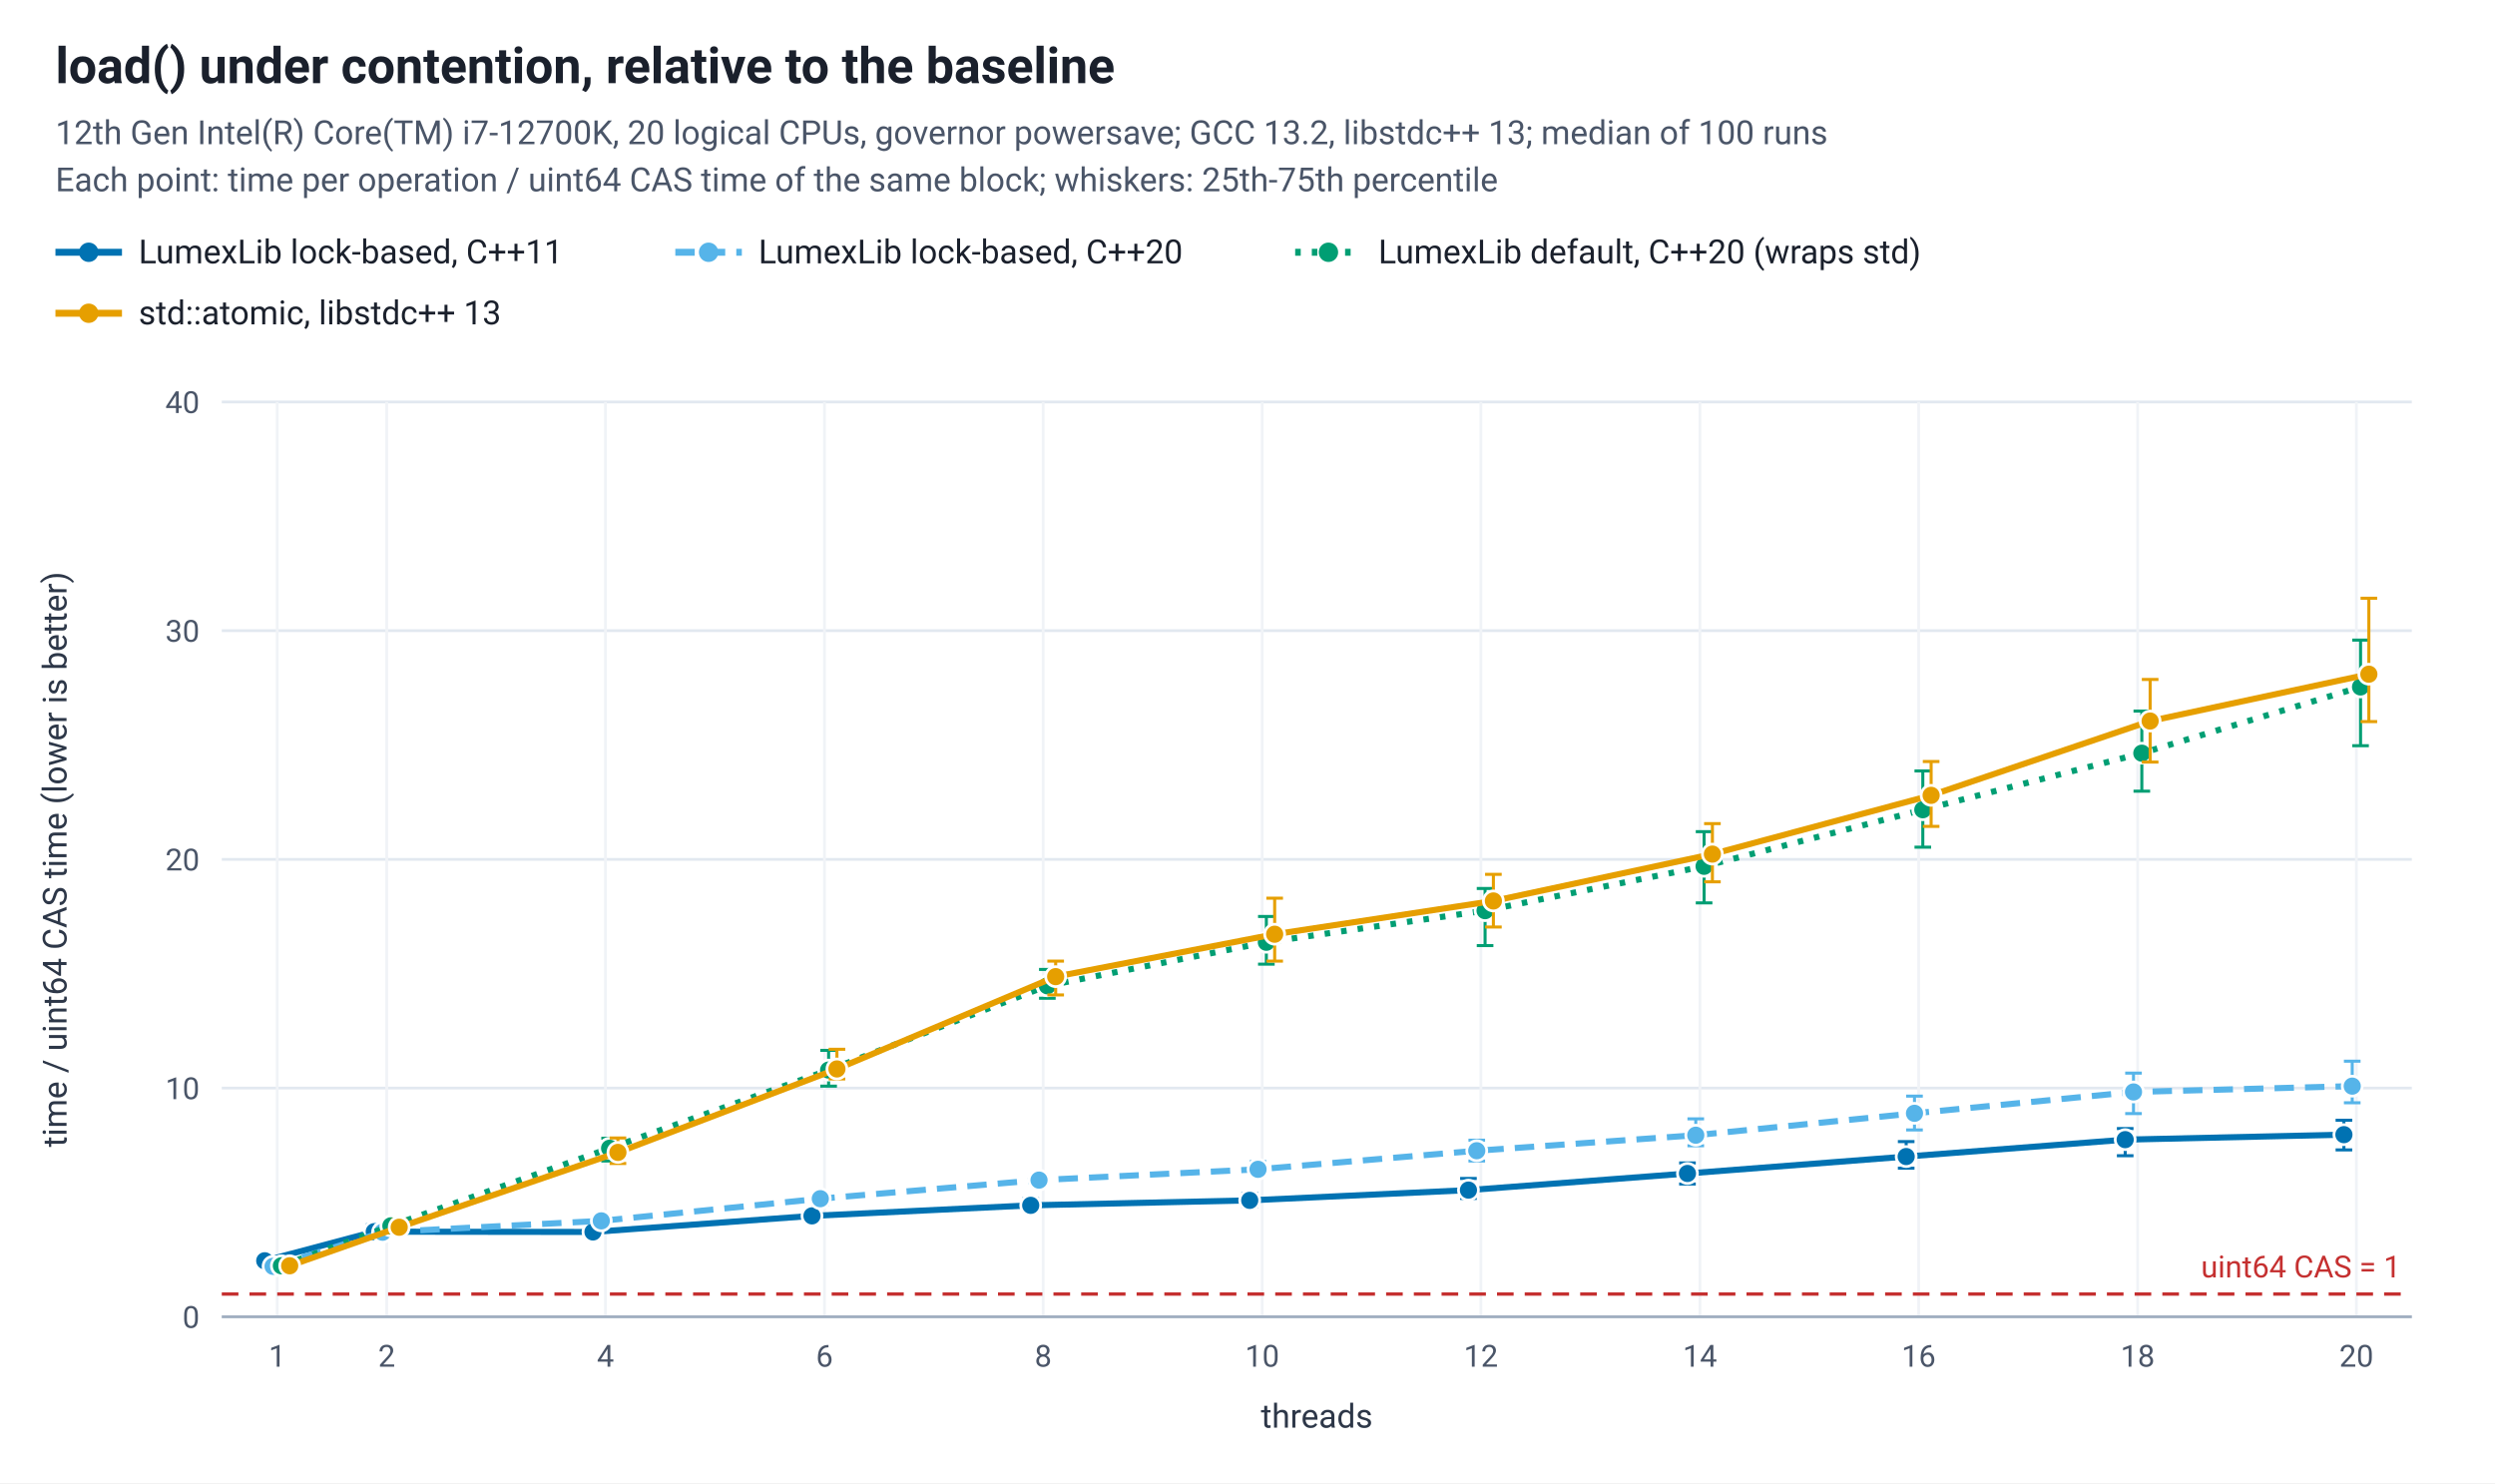
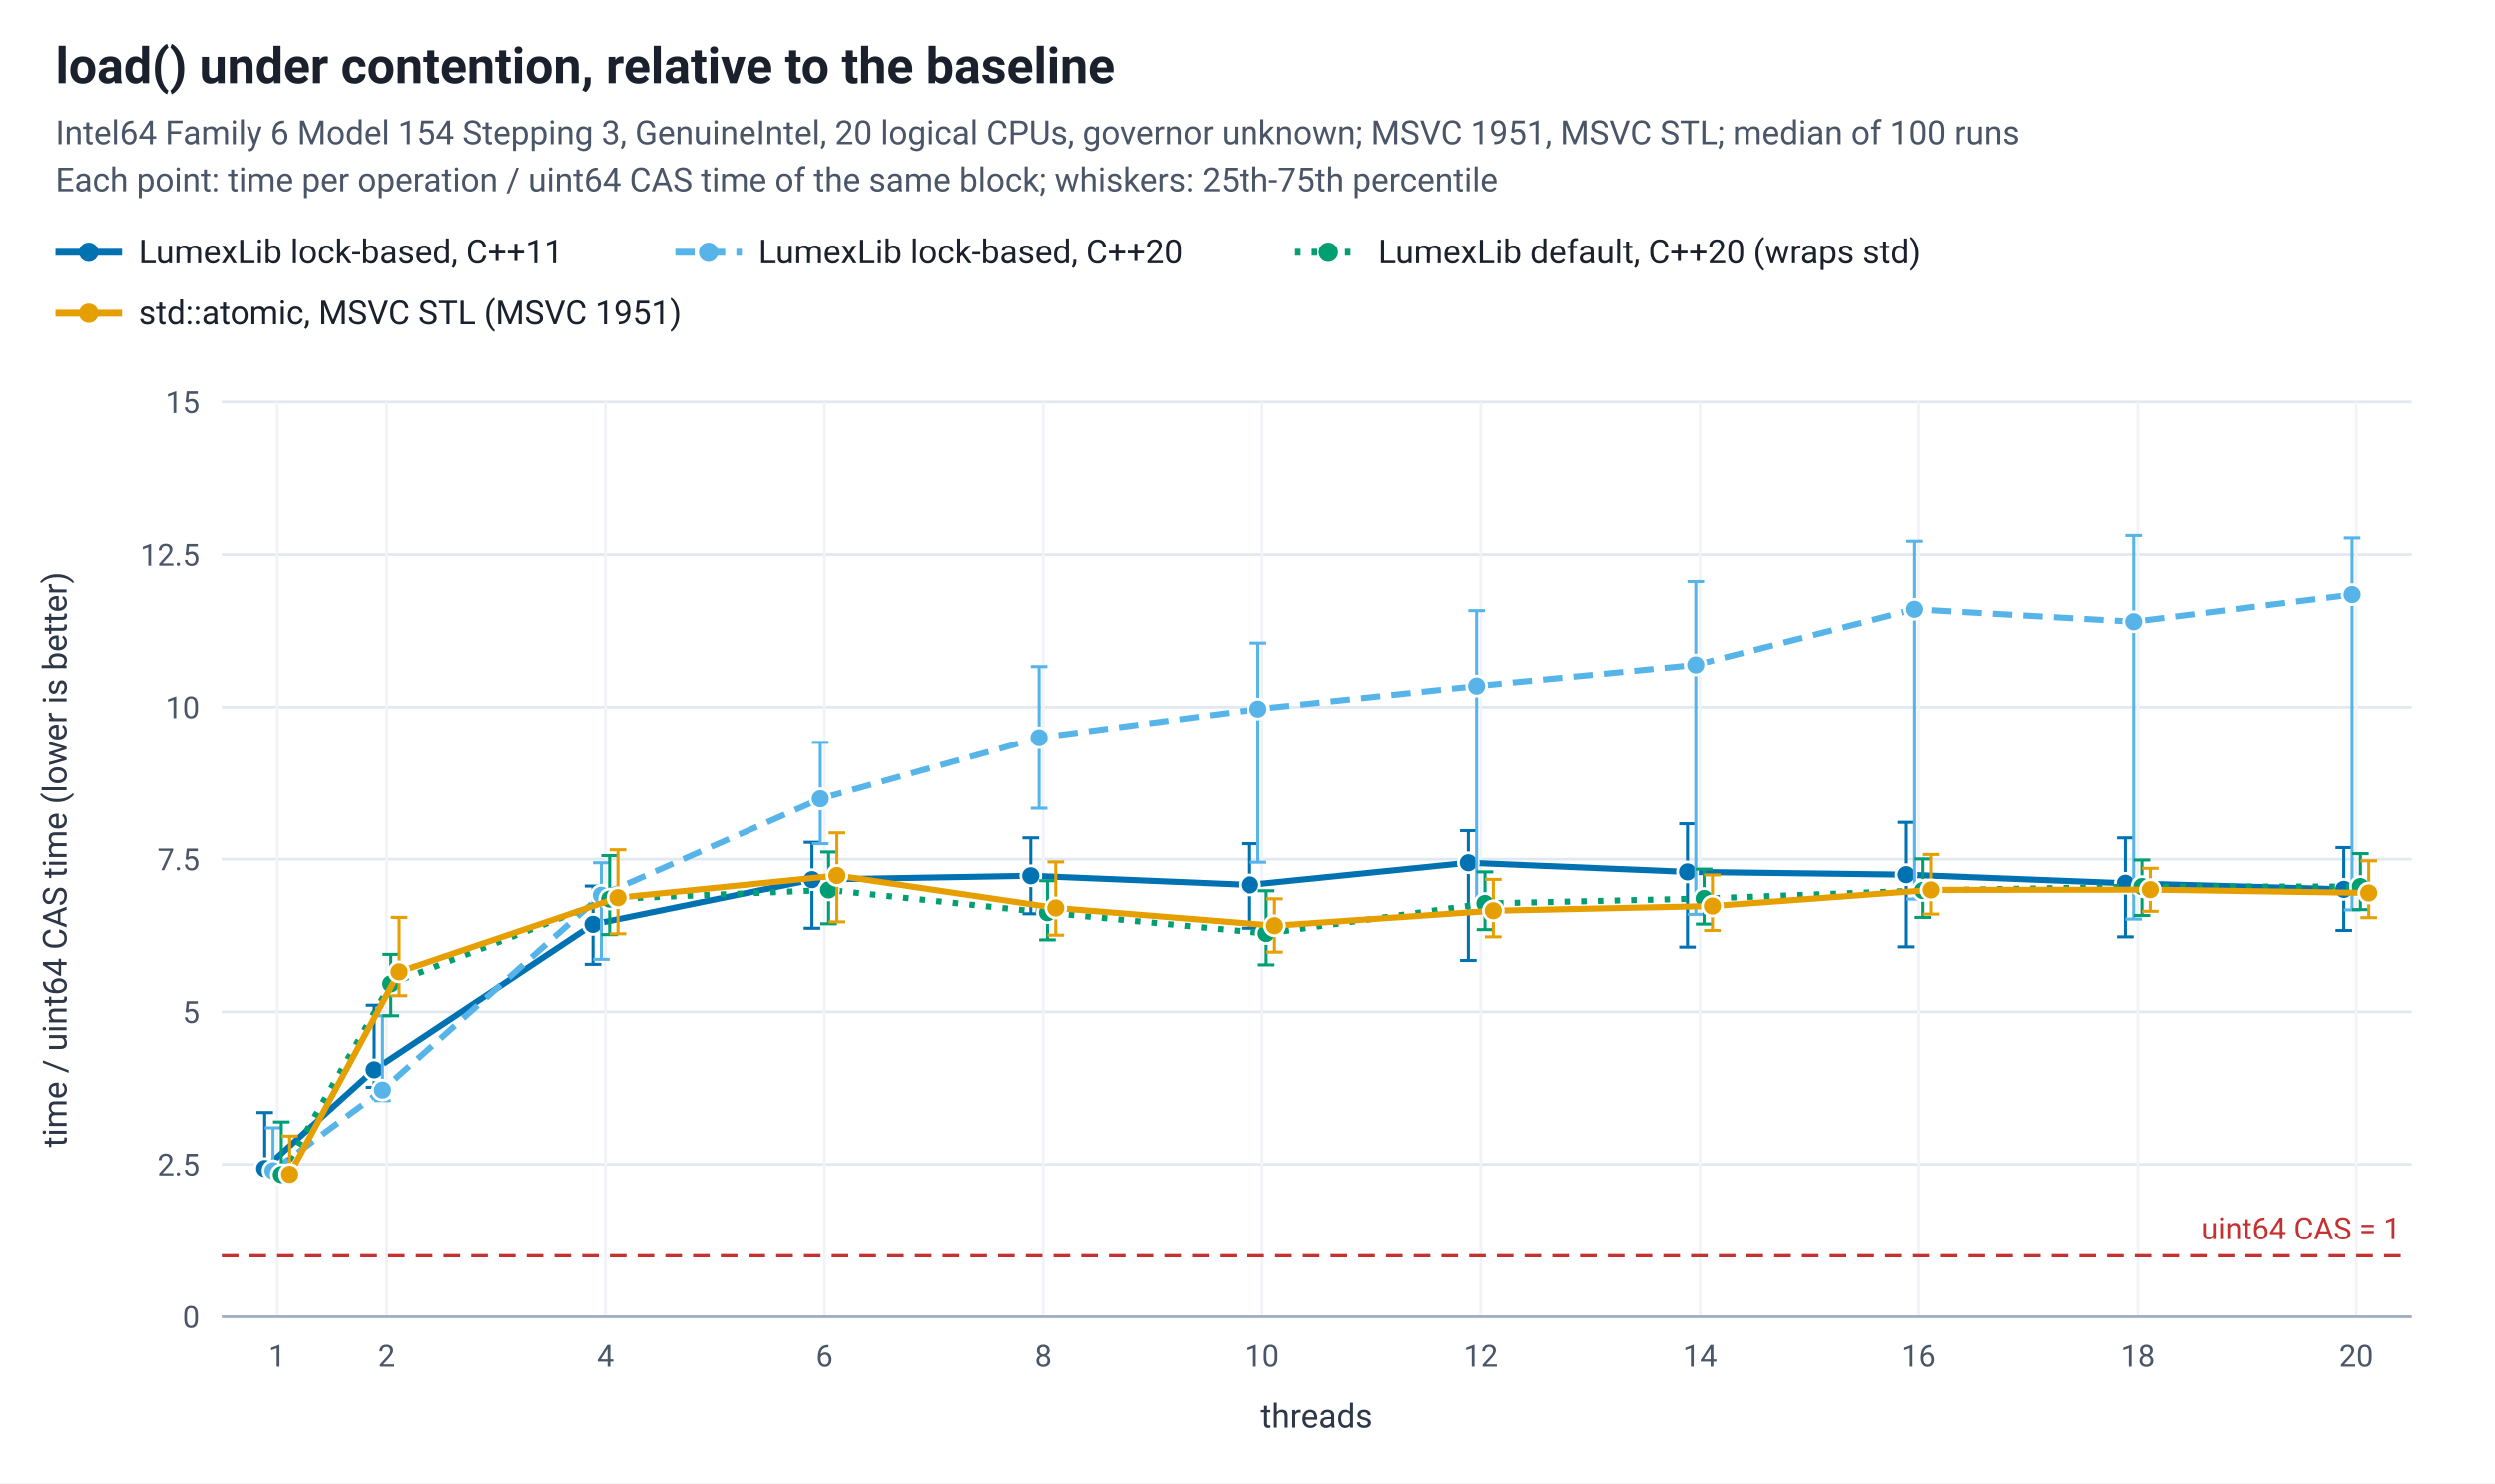
<svg xmlns="http://www.w3.org/2000/svg" viewBox="0 0 900 535" width="900" height="535" font-family="system-ui, -apple-system, 'Segoe UI', Roboto, 'Helvetica Neue', Arial, sans-serif" text-rendering="geometricPrecision" shape-rendering="geometricPrecision">
  <rect width="100%" height="100%" fill="#ffffff" />
  <text x="20.0" y="30.0" font-size="18" text-anchor="start" font-weight="600" fill="#1a202c">load() under contention, relative to the baseline</text>
-   <text x="20.0" y="52.0" font-size="12" text-anchor="start" font-weight="normal" fill="#4a5568">12th Gen Intel(R) Core(TM) i7-12700K, 20 logical CPUs, governor powersave; GCC 13.2, libstdc++ 13; median of 100 runs</text>
+   <text x="20.0" y="52.0" font-size="12" text-anchor="start" font-weight="normal" fill="#4a5568">Intel64 Family 6 Model 154 Stepping 3, GenuineIntel, 20 logical CPUs, governor unknown; MSVC 1951, MSVC STL; median of 100 runs</text>
  <text x="20.0" y="69.0" font-size="12" text-anchor="start" font-weight="normal" fill="#4a5568">Each point: time per operation / uint64 CAS time of the same block; whiskers: 25th-75th percentile</text>
  <line x1="20.0" y1="91.0" x2="44.0" y2="91.0" stroke="#0072B2" stroke-width="2.5" />
  <circle cx="32.0" cy="91.0" r="3.5" fill="#0072B2" />
  <text x="50.0" y="95.0" font-size="12" text-anchor="start" font-weight="normal" fill="#1a202c">LumexLib lock-based, C++11</text>
  <line x1="243.6" y1="91.0" x2="267.6" y2="91.0" stroke="#56B4E9" stroke-width="2.5" stroke-dasharray="7 4" />
  <circle cx="255.6" cy="91.0" r="3.5" fill="#56B4E9" />
  <text x="273.6" y="95.0" font-size="12" text-anchor="start" font-weight="normal" fill="#1a202c">LumexLib lock-based, C++20</text>
  <line x1="467.2" y1="91.0" x2="491.2" y2="91.0" stroke="#009E73" stroke-width="2.5" stroke-dasharray="2 4" />
  <circle cx="479.2" cy="91.0" r="3.5" fill="#009E73" />
  <text x="497.2" y="95.0" font-size="12" text-anchor="start" font-weight="normal" fill="#1a202c">LumexLib default, C++20 (wraps std)</text>
  <line x1="20.0" y1="113.0" x2="44.0" y2="113.0" stroke="#E69F00" stroke-width="2.5" />
  <circle cx="32.0" cy="113.0" r="3.5" fill="#E69F00" />
-   <text x="50.0" y="117.0" font-size="12" text-anchor="start" font-weight="normal" fill="#1a202c">std::atomic, libstdc++ 13</text>
+   <text x="50.0" y="117.0" font-size="12" text-anchor="start" font-weight="normal" fill="#1a202c">std::atomic, MSVC STL (MSVC 1951)</text>
  <line x1="80" y1="475.0" x2="870" y2="475.0" stroke="#e2e8f0" stroke-width="1" />
  <text x="72.0" y="479.0" font-size="11" text-anchor="end" font-weight="normal" fill="#4a5568">0</text>
-   <line x1="80" y1="392.5" x2="870" y2="392.5" stroke="#e2e8f0" stroke-width="1" />
-   <text x="72.0" y="396.5" font-size="11" text-anchor="end" font-weight="normal" fill="#4a5568">10</text>
+   <line x1="80" y1="420.0" x2="870" y2="420.0" stroke="#e2e8f0" stroke-width="1" />
+   <text x="72.0" y="424.0" font-size="11" text-anchor="end" font-weight="normal" fill="#4a5568">2.5</text>
+   <line x1="80" y1="365.0" x2="870" y2="365.0" stroke="#e2e8f0" stroke-width="1" />
+   <text x="72.0" y="369.0" font-size="11" text-anchor="end" font-weight="normal" fill="#4a5568">5</text>
  <line x1="80" y1="310.0" x2="870" y2="310.0" stroke="#e2e8f0" stroke-width="1" />
-   <text x="72.0" y="314.0" font-size="11" text-anchor="end" font-weight="normal" fill="#4a5568">20</text>
-   <line x1="80" y1="227.5" x2="870" y2="227.5" stroke="#e2e8f0" stroke-width="1" />
-   <text x="72.0" y="231.5" font-size="11" text-anchor="end" font-weight="normal" fill="#4a5568">30</text>
+   <text x="72.0" y="314.0" font-size="11" text-anchor="end" font-weight="normal" fill="#4a5568">7.5</text>
+   <line x1="80" y1="255.0" x2="870" y2="255.0" stroke="#e2e8f0" stroke-width="1" />
+   <text x="72.0" y="259.0" font-size="11" text-anchor="end" font-weight="normal" fill="#4a5568">10</text>
+   <line x1="80" y1="200.0" x2="870" y2="200.0" stroke="#e2e8f0" stroke-width="1" />
+   <text x="72.0" y="204.0" font-size="11" text-anchor="end" font-weight="normal" fill="#4a5568">12.5</text>
  <line x1="80" y1="145.0" x2="870" y2="145.0" stroke="#e2e8f0" stroke-width="1" />
-   <text x="72.0" y="149.0" font-size="11" text-anchor="end" font-weight="normal" fill="#4a5568">40</text>
+   <text x="72.0" y="149.0" font-size="11" text-anchor="end" font-weight="normal" fill="#4a5568">15</text>
  <line x1="100.0" y1="145" x2="100.0" y2="475" stroke="#f0f3f7" stroke-width="1" />
  <text x="100.0" y="493.0" font-size="11" text-anchor="middle" font-weight="normal" fill="#4a5568">1</text>
  <line x1="139.5" y1="145" x2="139.5" y2="475" stroke="#f0f3f7" stroke-width="1" />
  <text x="139.5" y="493.0" font-size="11" text-anchor="middle" font-weight="normal" fill="#4a5568">2</text>
  <line x1="218.4" y1="145" x2="218.4" y2="475" stroke="#f0f3f7" stroke-width="1" />
  <text x="218.4" y="493.0" font-size="11" text-anchor="middle" font-weight="normal" fill="#4a5568">4</text>
  <line x1="297.4" y1="145" x2="297.4" y2="475" stroke="#f0f3f7" stroke-width="1" />
  <text x="297.4" y="493.0" font-size="11" text-anchor="middle" font-weight="normal" fill="#4a5568">6</text>
  <line x1="376.3" y1="145" x2="376.3" y2="475" stroke="#f0f3f7" stroke-width="1" />
  <text x="376.3" y="493.0" font-size="11" text-anchor="middle" font-weight="normal" fill="#4a5568">8</text>
  <line x1="455.3" y1="145" x2="455.3" y2="475" stroke="#f0f3f7" stroke-width="1" />
  <text x="455.3" y="493.0" font-size="11" text-anchor="middle" font-weight="normal" fill="#4a5568">10</text>
  <line x1="534.2" y1="145" x2="534.2" y2="475" stroke="#f0f3f7" stroke-width="1" />
  <text x="534.2" y="493.0" font-size="11" text-anchor="middle" font-weight="normal" fill="#4a5568">12</text>
  <line x1="613.2" y1="145" x2="613.2" y2="475" stroke="#f0f3f7" stroke-width="1" />
  <text x="613.2" y="493.0" font-size="11" text-anchor="middle" font-weight="normal" fill="#4a5568">14</text>
  <line x1="692.1" y1="145" x2="692.1" y2="475" stroke="#f0f3f7" stroke-width="1" />
  <text x="692.1" y="493.0" font-size="11" text-anchor="middle" font-weight="normal" fill="#4a5568">16</text>
  <line x1="771.1" y1="145" x2="771.1" y2="475" stroke="#f0f3f7" stroke-width="1" />
  <text x="771.1" y="493.0" font-size="11" text-anchor="middle" font-weight="normal" fill="#4a5568">18</text>
  <line x1="850.0" y1="145" x2="850.0" y2="475" stroke="#f0f3f7" stroke-width="1" />
  <text x="850.0" y="493.0" font-size="11" text-anchor="middle" font-weight="normal" fill="#4a5568">20</text>
  <line x1="80" y1="475" x2="870" y2="475" stroke="#a0aec0" stroke-width="1" />
  <text x="475.0" y="515.0" font-size="12" text-anchor="middle" font-weight="normal" fill="#2d3748">threads</text>
  <text x="24" y="310.0" font-size="12" text-anchor="middle" fill="#2d3748" transform="rotate(-90 24 310.0)">time / uint64 CAS time (lower is better)</text>
-   <line x1="80" y1="466.8" x2="870" y2="466.8" stroke="#C53030" stroke-width="1.2" stroke-dasharray="6 4" />
-   <text x="866.0" y="460.8" font-size="11" text-anchor="end" font-weight="normal" fill="#C53030">uint64 CAS = 1</text>
-   <path d="M95.5 454.8 L135.0 444.3 L213.9 444.4 L292.9 438.6 L371.8 434.8 L450.8 433.0 L529.7 429.3 L608.7 423.3 L687.6 417.2 L766.6 411.1 L845.5 409.3" fill="none" stroke="#0072B2" stroke-width="2.2" />
-   <path d="M95.5 454.9V454.7M92.5 454.9H98.5M92.5 454.7H98.5" stroke="#0072B2" stroke-width="1.1" fill="none" />
-   <circle cx="95.5" cy="454.8" r="3.6" fill="#0072B2" stroke="#ffffff" stroke-width="1" />
-   <path d="M135.0 446.8V441.8M132.0 446.8H138.0M132.0 441.8H138.0" stroke="#0072B2" stroke-width="1.1" fill="none" />
-   <circle cx="135.0" cy="444.3" r="3.6" fill="#0072B2" stroke="#ffffff" stroke-width="1" />
-   <path d="M213.9 446.0V442.7M210.9 446.0H216.9M210.9 442.7H216.9" stroke="#0072B2" stroke-width="1.1" fill="none" />
-   <circle cx="213.9" cy="444.4" r="3.6" fill="#0072B2" stroke="#ffffff" stroke-width="1" />
-   <path d="M292.9 440.6V436.8M289.9 440.6H295.9M289.9 436.8H295.9" stroke="#0072B2" stroke-width="1.1" fill="none" />
-   <circle cx="292.9" cy="438.6" r="3.6" fill="#0072B2" stroke="#ffffff" stroke-width="1" />
-   <path d="M371.8 436.4V432.4M368.8 436.4H374.8M368.8 432.4H374.8" stroke="#0072B2" stroke-width="1.1" fill="none" />
-   <circle cx="371.8" cy="434.8" r="3.6" fill="#0072B2" stroke="#ffffff" stroke-width="1" />
-   <path d="M450.8 435.3V430.5M447.8 435.3H453.8M447.8 430.5H453.8" stroke="#0072B2" stroke-width="1.1" fill="none" />
-   <circle cx="450.8" cy="433.0" r="3.6" fill="#0072B2" stroke="#ffffff" stroke-width="1" />
-   <path d="M529.7 432.3V425.1M526.7 432.3H532.7M526.7 425.1H532.7" stroke="#0072B2" stroke-width="1.1" fill="none" />
-   <circle cx="529.7" cy="429.3" r="3.6" fill="#0072B2" stroke="#ffffff" stroke-width="1" />
-   <path d="M608.7 427.1V419.5M605.7 427.1H611.7M605.7 419.5H611.7" stroke="#0072B2" stroke-width="1.1" fill="none" />
-   <circle cx="608.7" cy="423.3" r="3.6" fill="#0072B2" stroke="#ffffff" stroke-width="1" />
-   <path d="M687.6 421.4V411.8M684.6 421.4H690.6M684.6 411.8H690.6" stroke="#0072B2" stroke-width="1.1" fill="none" />
-   <circle cx="687.6" cy="417.2" r="3.6" fill="#0072B2" stroke="#ffffff" stroke-width="1" />
-   <path d="M766.6 416.9V407.1M763.6 416.9H769.6M763.6 407.1H769.6" stroke="#0072B2" stroke-width="1.1" fill="none" />
-   <circle cx="766.6" cy="411.1" r="3.6" fill="#0072B2" stroke="#ffffff" stroke-width="1" />
-   <path d="M845.5 414.8V404.1M842.5 414.8H848.5M842.5 404.1H848.5" stroke="#0072B2" stroke-width="1.1" fill="none" />
-   <circle cx="845.5" cy="409.3" r="3.6" fill="#0072B2" stroke="#ffffff" stroke-width="1" />
-   <path d="M98.5 456.8 L138.0 444.5 L216.9 440.4 L295.9 432.4 L374.8 425.7 L453.8 421.8 L532.7 415.1 L611.7 409.5 L690.6 401.6 L769.6 393.9 L848.5 391.8" fill="none" stroke="#56B4E9" stroke-width="2.2" stroke-dasharray="7 4" />
-   <path d="M98.5 457.0V456.6M95.5 457.0H101.5M95.5 456.6H101.5" stroke="#56B4E9" stroke-width="1.1" fill="none" />
-   <circle cx="98.5" cy="456.8" r="3.6" fill="#56B4E9" stroke="#ffffff" stroke-width="1" />
-   <path d="M138.0 446.3V441.7M135.0 446.3H141.0M135.0 441.7H141.0" stroke="#56B4E9" stroke-width="1.1" fill="none" />
-   <circle cx="138.0" cy="444.5" r="3.6" fill="#56B4E9" stroke="#ffffff" stroke-width="1" />
-   <path d="M216.9 442.4V438.6M213.9 442.4H219.9M213.9 438.6H219.9" stroke="#56B4E9" stroke-width="1.1" fill="none" />
-   <circle cx="216.9" cy="440.4" r="3.6" fill="#56B4E9" stroke="#ffffff" stroke-width="1" />
-   <path d="M295.9 434.7V430.4M292.9 434.7H298.9M292.9 430.4H298.9" stroke="#56B4E9" stroke-width="1.1" fill="none" />
-   <circle cx="295.9" cy="432.4" r="3.6" fill="#56B4E9" stroke="#ffffff" stroke-width="1" />
-   <path d="M374.8 427.5V423.6M371.8 427.5H377.8M371.8 423.6H377.8" stroke="#56B4E9" stroke-width="1.1" fill="none" />
-   <circle cx="374.8" cy="425.7" r="3.6" fill="#56B4E9" stroke="#ffffff" stroke-width="1" />
-   <path d="M453.8 423.9V419.0M450.8 423.9H456.8M450.8 419.0H456.8" stroke="#56B4E9" stroke-width="1.1" fill="none" />
-   <circle cx="453.8" cy="421.8" r="3.6" fill="#56B4E9" stroke="#ffffff" stroke-width="1" />
-   <path d="M532.7 418.8V411.3M529.7 418.8H535.7M529.7 411.3H535.7" stroke="#56B4E9" stroke-width="1.1" fill="none" />
-   <circle cx="532.7" cy="415.1" r="3.6" fill="#56B4E9" stroke="#ffffff" stroke-width="1" />
-   <path d="M611.7 413.3V403.6M608.7 413.3H614.7M608.7 403.6H614.7" stroke="#56B4E9" stroke-width="1.1" fill="none" />
-   <circle cx="611.7" cy="409.5" r="3.6" fill="#56B4E9" stroke="#ffffff" stroke-width="1" />
-   <path d="M690.6 407.6V395.4M687.6 407.6H693.6M687.6 395.4H693.6" stroke="#56B4E9" stroke-width="1.1" fill="none" />
-   <circle cx="690.6" cy="401.6" r="3.6" fill="#56B4E9" stroke="#ffffff" stroke-width="1" />
-   <path d="M769.6 401.7V387.1M766.6 401.7H772.6M766.6 387.1H772.6" stroke="#56B4E9" stroke-width="1.1" fill="none" />
-   <circle cx="769.6" cy="393.9" r="3.6" fill="#56B4E9" stroke="#ffffff" stroke-width="1" />
-   <path d="M848.5 397.8V382.8M845.5 397.8H851.5M845.5 382.8H851.5" stroke="#56B4E9" stroke-width="1.1" fill="none" />
-   <circle cx="848.5" cy="391.8" r="3.6" fill="#56B4E9" stroke="#ffffff" stroke-width="1" />
-   <path d="M101.5 456.6 L141.0 442.2 L219.9 414.2 L298.9 386.0 L377.8 355.6 L456.8 339.9 L535.7 328.5 L614.7 312.5 L693.6 292.1 L772.6 271.7 L851.5 247.8" fill="none" stroke="#009E73" stroke-width="2.2" stroke-dasharray="2 4" />
-   <path d="M101.5 456.8V456.4M98.5 456.8H104.5M98.5 456.4H104.5" stroke="#009E73" stroke-width="1.1" fill="none" />
-   <circle cx="101.5" cy="456.6" r="3.6" fill="#009E73" stroke="#ffffff" stroke-width="1" />
-   <path d="M141.0 444.5V440.2M138.0 444.5H144.0M138.0 440.2H144.0" stroke="#009E73" stroke-width="1.1" fill="none" />
-   <circle cx="141.0" cy="442.2" r="3.6" fill="#009E73" stroke="#ffffff" stroke-width="1" />
-   <path d="M219.9 418.8V410.6M216.9 418.8H222.9M216.9 410.6H222.9" stroke="#009E73" stroke-width="1.1" fill="none" />
-   <circle cx="219.9" cy="414.2" r="3.6" fill="#009E73" stroke="#ffffff" stroke-width="1" />
-   <path d="M298.9 391.8V378.9M295.9 391.8H301.9M295.9 378.9H301.9" stroke="#009E73" stroke-width="1.1" fill="none" />
-   <circle cx="298.9" cy="386.0" r="3.6" fill="#009E73" stroke="#ffffff" stroke-width="1" />
-   <path d="M377.8 360.1V349.7M374.8 360.1H380.8M374.8 349.7H380.8" stroke="#009E73" stroke-width="1.1" fill="none" />
-   <circle cx="377.8" cy="355.6" r="3.6" fill="#009E73" stroke="#ffffff" stroke-width="1" />
-   <path d="M456.8 347.8V330.6M453.8 347.8H459.8M453.8 330.6H459.8" stroke="#009E73" stroke-width="1.1" fill="none" />
-   <circle cx="456.8" cy="339.9" r="3.6" fill="#009E73" stroke="#ffffff" stroke-width="1" />
-   <path d="M535.7 341.1V320.5M532.7 341.1H538.7M532.7 320.5H538.7" stroke="#009E73" stroke-width="1.1" fill="none" />
-   <circle cx="535.7" cy="328.5" r="3.6" fill="#009E73" stroke="#ffffff" stroke-width="1" />
-   <path d="M614.7 325.7V300.0M611.7 325.7H617.7M611.7 300.0H617.7" stroke="#009E73" stroke-width="1.1" fill="none" />
-   <circle cx="614.7" cy="312.5" r="3.6" fill="#009E73" stroke="#ffffff" stroke-width="1" />
-   <path d="M693.6 305.6V278.1M690.6 305.6H696.6M690.6 278.1H696.6" stroke="#009E73" stroke-width="1.1" fill="none" />
-   <circle cx="693.6" cy="292.1" r="3.6" fill="#009E73" stroke="#ffffff" stroke-width="1" />
-   <path d="M772.6 285.4V256.5M769.6 285.4H775.6M769.6 256.5H775.6" stroke="#009E73" stroke-width="1.1" fill="none" />
-   <circle cx="772.6" cy="271.7" r="3.6" fill="#009E73" stroke="#ffffff" stroke-width="1" />
-   <path d="M851.5 269.0V230.9M848.5 269.0H854.5M848.5 230.9H854.5" stroke="#009E73" stroke-width="1.1" fill="none" />
-   <circle cx="851.5" cy="247.8" r="3.6" fill="#009E73" stroke="#ffffff" stroke-width="1" />
-   <path d="M104.5 456.6 L144.0 442.7 L222.9 415.7 L301.9 385.6 L380.8 352.3 L459.8 337.0 L538.7 325.0 L617.7 308.1 L696.6 286.9 L775.6 260.1 L854.5 243.2" fill="none" stroke="#E69F00" stroke-width="2.2" />
-   <path d="M104.5 456.7V456.4M101.5 456.7H107.5M101.5 456.4H107.5" stroke="#E69F00" stroke-width="1.1" fill="none" />
-   <circle cx="104.5" cy="456.6" r="3.6" fill="#E69F00" stroke="#ffffff" stroke-width="1" />
-   <path d="M144.0 444.6V440.0M141.0 444.6H147.0M141.0 440.0H147.0" stroke="#E69F00" stroke-width="1.1" fill="none" />
-   <circle cx="144.0" cy="442.7" r="3.6" fill="#E69F00" stroke="#ffffff" stroke-width="1" />
-   <path d="M222.9 419.7V410.5M219.9 419.7H225.9M219.9 410.5H225.9" stroke="#E69F00" stroke-width="1.1" fill="none" />
-   <circle cx="222.9" cy="415.7" r="3.6" fill="#E69F00" stroke="#ffffff" stroke-width="1" />
-   <path d="M301.9 389.2V378.5M298.9 389.2H304.9M298.9 378.5H304.9" stroke="#E69F00" stroke-width="1.1" fill="none" />
-   <circle cx="301.9" cy="385.6" r="3.6" fill="#E69F00" stroke="#ffffff" stroke-width="1" />
-   <path d="M380.8 358.9V346.7M377.8 358.9H383.8M377.8 346.7H383.8" stroke="#E69F00" stroke-width="1.1" fill="none" />
-   <circle cx="380.8" cy="352.3" r="3.6" fill="#E69F00" stroke="#ffffff" stroke-width="1" />
-   <path d="M459.8 346.7V324.0M456.8 346.7H462.8M456.8 324.0H462.8" stroke="#E69F00" stroke-width="1.1" fill="none" />
-   <circle cx="459.8" cy="337.0" r="3.6" fill="#E69F00" stroke="#ffffff" stroke-width="1" />
-   <path d="M538.7 334.4V315.4M535.7 334.4H541.7M535.7 315.4H541.7" stroke="#E69F00" stroke-width="1.1" fill="none" />
-   <circle cx="538.7" cy="325.0" r="3.6" fill="#E69F00" stroke="#ffffff" stroke-width="1" />
-   <path d="M617.7 318.1V297.1M614.7 318.1H620.7M614.7 297.1H620.7" stroke="#E69F00" stroke-width="1.1" fill="none" />
-   <circle cx="617.7" cy="308.1" r="3.6" fill="#E69F00" stroke="#ffffff" stroke-width="1" />
-   <path d="M696.6 298.1V274.7M693.6 298.1H699.6M693.6 274.7H699.6" stroke="#E69F00" stroke-width="1.1" fill="none" />
-   <circle cx="696.6" cy="286.9" r="3.6" fill="#E69F00" stroke="#ffffff" stroke-width="1" />
-   <path d="M775.6 274.9V245.1M772.6 274.9H778.6M772.6 245.1H778.6" stroke="#E69F00" stroke-width="1.1" fill="none" />
-   <circle cx="775.6" cy="260.1" r="3.6" fill="#E69F00" stroke="#ffffff" stroke-width="1" />
-   <path d="M854.5 260.3V215.8M851.5 260.3H857.5M851.5 215.8H857.5" stroke="#E69F00" stroke-width="1.1" fill="none" />
-   <circle cx="854.5" cy="243.2" r="3.6" fill="#E69F00" stroke="#ffffff" stroke-width="1" />
+   <line x1="80" y1="453.0" x2="870" y2="453.0" stroke="#C53030" stroke-width="1.2" stroke-dasharray="6 4" />
+   <text x="866.0" y="447.0" font-size="11" text-anchor="end" font-weight="normal" fill="#C53030">uint64 CAS = 1</text>
+   <path d="M95.5 421.5 L135.0 385.9 L213.9 333.5 L292.9 317.4 L371.8 316.0 L450.8 319.3 L529.7 311.3 L608.7 314.6 L687.6 315.6 L766.6 318.7 L845.5 320.9" fill="none" stroke="#0072B2" stroke-width="2.2" />
+   <path d="M95.5 423.3V401.3M92.5 423.3H98.5M92.5 401.3H98.5" stroke="#0072B2" stroke-width="1.1" fill="none" />
+   <circle cx="95.5" cy="421.5" r="3.6" fill="#0072B2" stroke="#ffffff" stroke-width="1" />
+   <path d="M135.0 392.2V362.6M132.0 392.2H138.0M132.0 362.6H138.0" stroke="#0072B2" stroke-width="1.1" fill="none" />
+   <circle cx="135.0" cy="385.9" r="3.6" fill="#0072B2" stroke="#ffffff" stroke-width="1" />
+   <path d="M213.9 347.9V319.7M210.9 347.9H216.9M210.9 319.7H216.9" stroke="#0072B2" stroke-width="1.1" fill="none" />
+   <circle cx="213.9" cy="333.5" r="3.6" fill="#0072B2" stroke="#ffffff" stroke-width="1" />
+   <path d="M292.9 334.9V303.9M289.9 334.9H295.9M289.9 303.9H295.9" stroke="#0072B2" stroke-width="1.1" fill="none" />
+   <circle cx="292.9" cy="317.4" r="3.6" fill="#0072B2" stroke="#ffffff" stroke-width="1" />
+   <path d="M371.8 329.7V302.3M368.8 329.7H374.8M368.8 302.3H374.8" stroke="#0072B2" stroke-width="1.1" fill="none" />
+   <circle cx="371.8" cy="316.0" r="3.6" fill="#0072B2" stroke="#ffffff" stroke-width="1" />
+   <path d="M450.8 334.9V304.4M447.8 334.9H453.8M447.8 304.4H453.8" stroke="#0072B2" stroke-width="1.1" fill="none" />
+   <circle cx="450.8" cy="319.3" r="3.6" fill="#0072B2" stroke="#ffffff" stroke-width="1" />
+   <path d="M529.7 346.5V299.7M526.7 346.5H532.7M526.7 299.7H532.7" stroke="#0072B2" stroke-width="1.1" fill="none" />
+   <circle cx="529.7" cy="311.3" r="3.6" fill="#0072B2" stroke="#ffffff" stroke-width="1" />
+   <path d="M608.7 341.7V297.2M605.7 341.7H611.7M605.7 297.2H611.7" stroke="#0072B2" stroke-width="1.1" fill="none" />
+   <circle cx="608.7" cy="314.6" r="3.6" fill="#0072B2" stroke="#ffffff" stroke-width="1" />
+   <path d="M687.6 341.6V296.7M684.6 341.6H690.6M684.6 296.7H690.6" stroke="#0072B2" stroke-width="1.1" fill="none" />
+   <circle cx="687.6" cy="315.6" r="3.6" fill="#0072B2" stroke="#ffffff" stroke-width="1" />
+   <path d="M766.6 338.0V302.3M763.6 338.0H769.6M763.6 302.3H769.6" stroke="#0072B2" stroke-width="1.1" fill="none" />
+   <circle cx="766.6" cy="318.7" r="3.6" fill="#0072B2" stroke="#ffffff" stroke-width="1" />
+   <path d="M845.5 335.7V305.8M842.5 335.7H848.5M842.5 305.8H848.5" stroke="#0072B2" stroke-width="1.1" fill="none" />
+   <circle cx="845.5" cy="320.9" r="3.6" fill="#0072B2" stroke="#ffffff" stroke-width="1" />
+   <path d="M98.5 422.3 L138.0 393.2 L216.9 323.0 L295.9 288.2 L374.8 266.1 L453.8 255.7 L532.7 247.4 L611.7 239.8 L690.6 219.7 L769.6 224.2 L848.5 214.4" fill="none" stroke="#56B4E9" stroke-width="2.2" stroke-dasharray="7 4" />
+   <path d="M98.5 424.4V406.8M95.5 424.4H101.5M95.5 406.8H101.5" stroke="#56B4E9" stroke-width="1.1" fill="none" />
+   <circle cx="98.5" cy="422.3" r="3.6" fill="#56B4E9" stroke="#ffffff" stroke-width="1" />
+   <path d="M138.0 397.0V366.4M135.0 397.0H141.0M135.0 366.4H141.0" stroke="#56B4E9" stroke-width="1.1" fill="none" />
+   <circle cx="138.0" cy="393.2" r="3.6" fill="#56B4E9" stroke="#ffffff" stroke-width="1" />
+   <path d="M216.9 346.1V311.3M213.9 346.1H219.9M213.9 311.3H219.9" stroke="#56B4E9" stroke-width="1.1" fill="none" />
+   <circle cx="216.9" cy="323.0" r="3.6" fill="#56B4E9" stroke="#ffffff" stroke-width="1" />
+   <path d="M295.9 304.4V267.8M292.9 304.4H298.9M292.9 267.8H298.9" stroke="#56B4E9" stroke-width="1.1" fill="none" />
+   <circle cx="295.9" cy="288.2" r="3.6" fill="#56B4E9" stroke="#ffffff" stroke-width="1" />
+   <path d="M374.8 291.6V240.4M371.8 291.6H377.8M371.8 240.4H377.8" stroke="#56B4E9" stroke-width="1.1" fill="none" />
+   <circle cx="374.8" cy="266.1" r="3.6" fill="#56B4E9" stroke="#ffffff" stroke-width="1" />
+   <path d="M453.8 311.1V231.9M450.8 311.1H456.8M450.8 231.9H456.8" stroke="#56B4E9" stroke-width="1.1" fill="none" />
+   <circle cx="453.8" cy="255.7" r="3.6" fill="#56B4E9" stroke="#ffffff" stroke-width="1" />
+   <path d="M532.7 328.5V220.2M529.7 328.5H535.7M529.7 220.2H535.7" stroke="#56B4E9" stroke-width="1.1" fill="none" />
+   <circle cx="532.7" cy="247.4" r="3.6" fill="#56B4E9" stroke="#ffffff" stroke-width="1" />
+   <path d="M611.7 329.9V209.7M608.7 329.9H614.7M608.7 209.7H614.7" stroke="#56B4E9" stroke-width="1.1" fill="none" />
+   <circle cx="611.7" cy="239.8" r="3.6" fill="#56B4E9" stroke="#ffffff" stroke-width="1" />
+   <path d="M690.6 324.4V195.2M687.6 324.4H693.6M687.6 195.2H693.6" stroke="#56B4E9" stroke-width="1.1" fill="none" />
+   <circle cx="690.6" cy="219.7" r="3.6" fill="#56B4E9" stroke="#ffffff" stroke-width="1" />
+   <path d="M769.6 331.6V193.1M766.6 331.6H772.6M766.6 193.1H772.6" stroke="#56B4E9" stroke-width="1.1" fill="none" />
+   <circle cx="769.6" cy="224.2" r="3.6" fill="#56B4E9" stroke="#ffffff" stroke-width="1" />
+   <path d="M848.5 328.3V194.0M845.5 328.3H851.5M845.5 194.0H851.5" stroke="#56B4E9" stroke-width="1.1" fill="none" />
+   <circle cx="848.5" cy="214.4" r="3.6" fill="#56B4E9" stroke="#ffffff" stroke-width="1" />
+   <path d="M101.5 423.7 L141.0 354.9 L219.9 324.4 L298.9 321.1 L377.8 329.3 L456.8 336.8 L535.7 326.0 L614.7 324.2 L693.6 321.3 L772.6 319.9 L851.5 319.9" fill="none" stroke="#009E73" stroke-width="2.2" stroke-dasharray="2 4" />
+   <path d="M101.5 425.7V404.7M98.5 425.7H104.5M98.5 404.7H104.5" stroke="#009E73" stroke-width="1.1" fill="none" />
+   <circle cx="101.5" cy="423.7" r="3.6" fill="#009E73" stroke="#ffffff" stroke-width="1" />
+   <path d="M141.0 366.4V344.3M138.0 366.4H144.0M138.0 344.3H144.0" stroke="#009E73" stroke-width="1.1" fill="none" />
+   <circle cx="141.0" cy="354.9" r="3.6" fill="#009E73" stroke="#ffffff" stroke-width="1" />
+   <path d="M219.9 337.2V308.7M216.9 337.2H222.9M216.9 308.7H222.9" stroke="#009E73" stroke-width="1.1" fill="none" />
+   <circle cx="219.9" cy="324.4" r="3.6" fill="#009E73" stroke="#ffffff" stroke-width="1" />
+   <path d="M298.9 333.3V307.4M295.9 333.3H301.9M295.9 307.4H301.9" stroke="#009E73" stroke-width="1.1" fill="none" />
+   <circle cx="298.9" cy="321.1" r="3.6" fill="#009E73" stroke="#ffffff" stroke-width="1" />
+   <path d="M377.8 339.1V317.8M374.8 339.1H380.8M374.8 317.8H380.8" stroke="#009E73" stroke-width="1.1" fill="none" />
+   <circle cx="377.8" cy="329.3" r="3.6" fill="#009E73" stroke="#ffffff" stroke-width="1" />
+   <path d="M456.8 348.1V321.4M453.8 348.1H459.8M453.8 321.4H459.8" stroke="#009E73" stroke-width="1.1" fill="none" />
+   <circle cx="456.8" cy="336.8" r="3.6" fill="#009E73" stroke="#ffffff" stroke-width="1" />
+   <path d="M535.7 335.4V314.6M532.7 335.4H538.7M532.7 314.6H538.7" stroke="#009E73" stroke-width="1.1" fill="none" />
+   <circle cx="535.7" cy="326.0" r="3.6" fill="#009E73" stroke="#ffffff" stroke-width="1" />
+   <path d="M614.7 333.4V313.6M611.7 333.4H617.7M611.7 313.6H617.7" stroke="#009E73" stroke-width="1.1" fill="none" />
+   <circle cx="614.7" cy="324.2" r="3.6" fill="#009E73" stroke="#ffffff" stroke-width="1" />
+   <path d="M693.6 331.0V309.9M690.6 331.0H696.6M690.6 309.9H696.6" stroke="#009E73" stroke-width="1.1" fill="none" />
+   <circle cx="693.6" cy="321.3" r="3.6" fill="#009E73" stroke="#ffffff" stroke-width="1" />
+   <path d="M772.6 330.3V310.3M769.6 330.3H775.6M769.6 310.3H775.6" stroke="#009E73" stroke-width="1.1" fill="none" />
+   <circle cx="772.6" cy="319.9" r="3.6" fill="#009E73" stroke="#ffffff" stroke-width="1" />
+   <path d="M851.5 328.2V308.0M848.5 328.2H854.5M848.5 308.0H854.5" stroke="#009E73" stroke-width="1.1" fill="none" />
+   <circle cx="851.5" cy="319.9" r="3.6" fill="#009E73" stroke="#ffffff" stroke-width="1" />
+   <path d="M104.5 423.6 L144.0 350.6 L222.9 323.9 L301.9 315.9 L380.8 327.6 L459.8 334.0 L538.7 328.6 L617.7 326.9 L696.6 321.1 L775.6 321.0 L854.5 322.2" fill="none" stroke="#E69F00" stroke-width="2.2" />
+   <path d="M104.5 425.9V409.8M101.5 425.9H107.5M101.5 409.8H107.5" stroke="#E69F00" stroke-width="1.1" fill="none" />
+   <circle cx="104.5" cy="423.6" r="3.6" fill="#E69F00" stroke="#ffffff" stroke-width="1" />
+   <path d="M144.0 359.2V331.0M141.0 359.2H147.0M141.0 331.0H147.0" stroke="#E69F00" stroke-width="1.1" fill="none" />
+   <circle cx="144.0" cy="350.6" r="3.6" fill="#E69F00" stroke="#ffffff" stroke-width="1" />
+   <path d="M222.9 336.9V306.6M219.9 336.9H225.9M219.9 306.6H225.9" stroke="#E69F00" stroke-width="1.1" fill="none" />
+   <circle cx="222.9" cy="323.9" r="3.6" fill="#E69F00" stroke="#ffffff" stroke-width="1" />
+   <path d="M301.9 332.6V300.5M298.9 332.6H304.9M298.9 300.5H304.9" stroke="#E69F00" stroke-width="1.1" fill="none" />
+   <circle cx="301.9" cy="315.9" r="3.6" fill="#E69F00" stroke="#ffffff" stroke-width="1" />
+   <path d="M380.8 337.4V311.0M377.8 337.4H383.8M377.8 311.0H383.8" stroke="#E69F00" stroke-width="1.1" fill="none" />
+   <circle cx="380.8" cy="327.6" r="3.6" fill="#E69F00" stroke="#ffffff" stroke-width="1" />
+   <path d="M459.8 343.5V324.3M456.8 343.5H462.8M456.8 324.3H462.8" stroke="#E69F00" stroke-width="1.1" fill="none" />
+   <circle cx="459.8" cy="334.0" r="3.6" fill="#E69F00" stroke="#ffffff" stroke-width="1" />
+   <path d="M538.7 338.0V317.3M535.7 338.0H541.7M535.7 317.3H541.7" stroke="#E69F00" stroke-width="1.1" fill="none" />
+   <circle cx="538.7" cy="328.6" r="3.6" fill="#E69F00" stroke="#ffffff" stroke-width="1" />
+   <path d="M617.7 335.7V315.7M614.7 335.7H620.7M614.7 315.7H620.7" stroke="#E69F00" stroke-width="1.1" fill="none" />
+   <circle cx="617.7" cy="326.9" r="3.6" fill="#E69F00" stroke="#ffffff" stroke-width="1" />
+   <path d="M696.6 329.8V308.3M693.6 329.8H699.6M693.6 308.3H699.6" stroke="#E69F00" stroke-width="1.1" fill="none" />
+   <circle cx="696.6" cy="321.1" r="3.6" fill="#E69F00" stroke="#ffffff" stroke-width="1" />
+   <path d="M775.6 328.8V313.3M772.6 328.8H778.6M772.6 313.3H778.6" stroke="#E69F00" stroke-width="1.1" fill="none" />
+   <circle cx="775.6" cy="321.0" r="3.6" fill="#E69F00" stroke="#ffffff" stroke-width="1" />
+   <path d="M854.5 331.1V310.6M851.5 331.1H857.5M851.5 310.6H857.5" stroke="#E69F00" stroke-width="1.1" fill="none" />
+   <circle cx="854.5" cy="322.2" r="3.6" fill="#E69F00" stroke="#ffffff" stroke-width="1" />
</svg>
